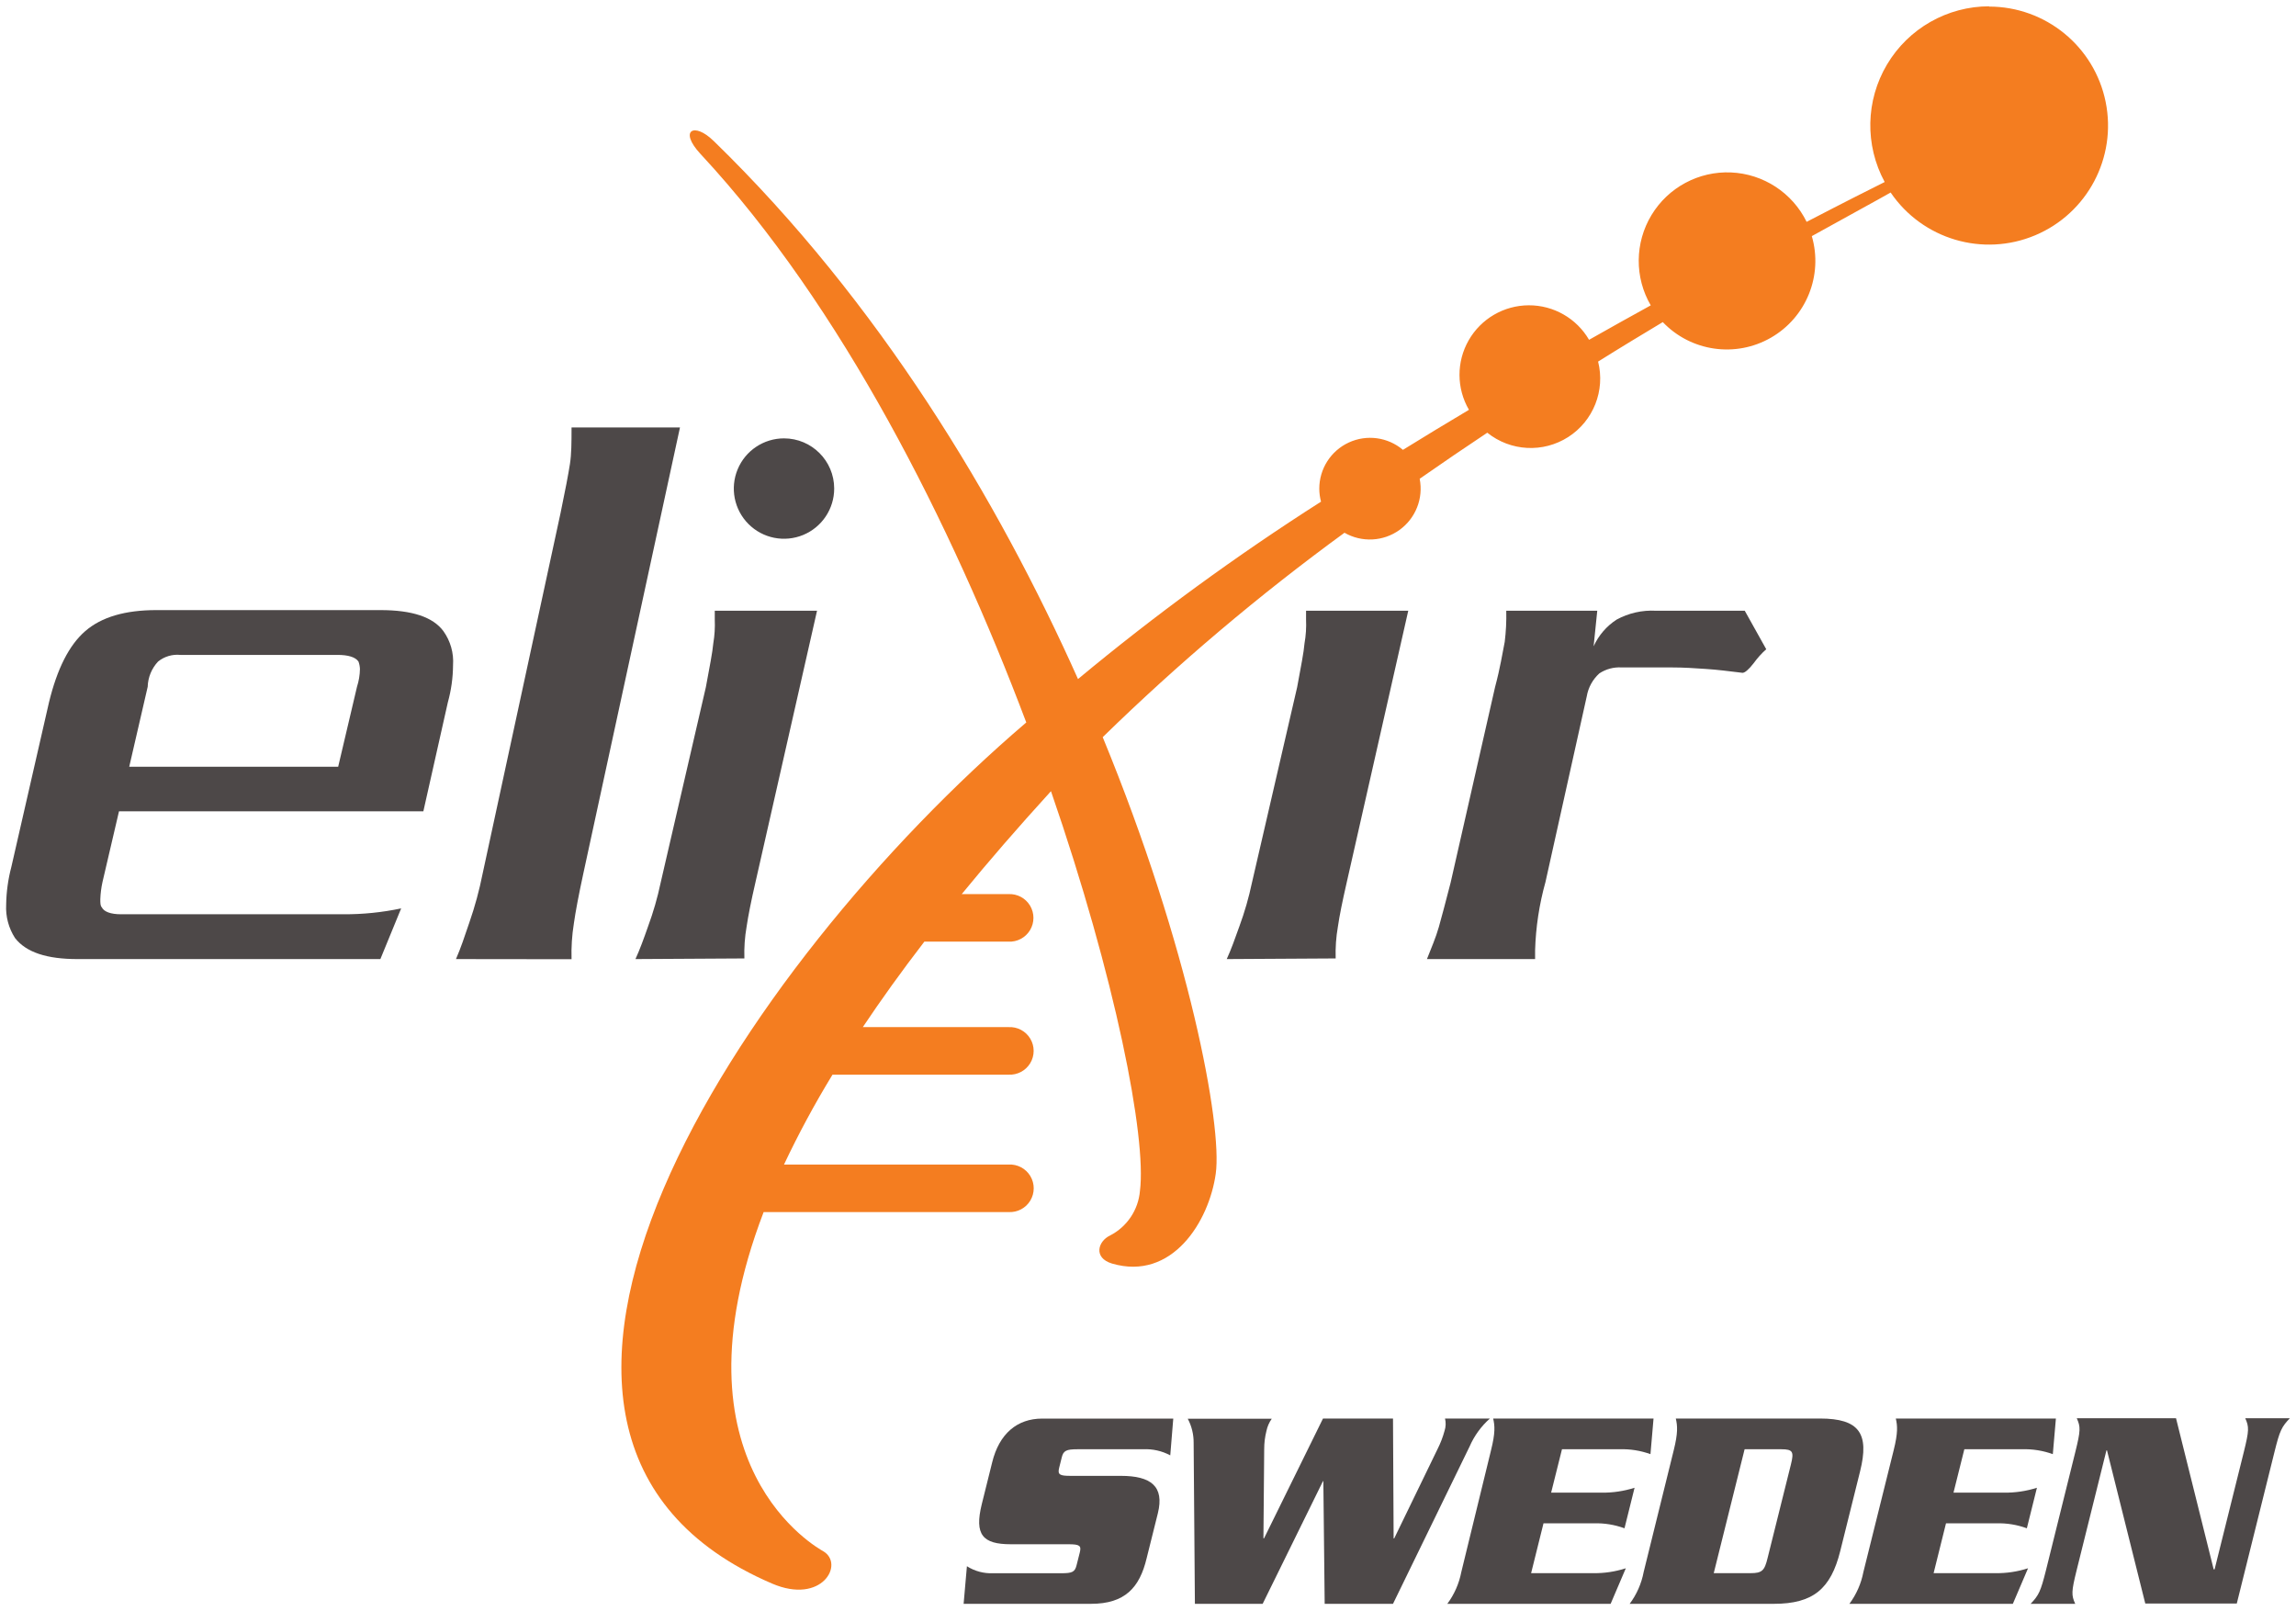
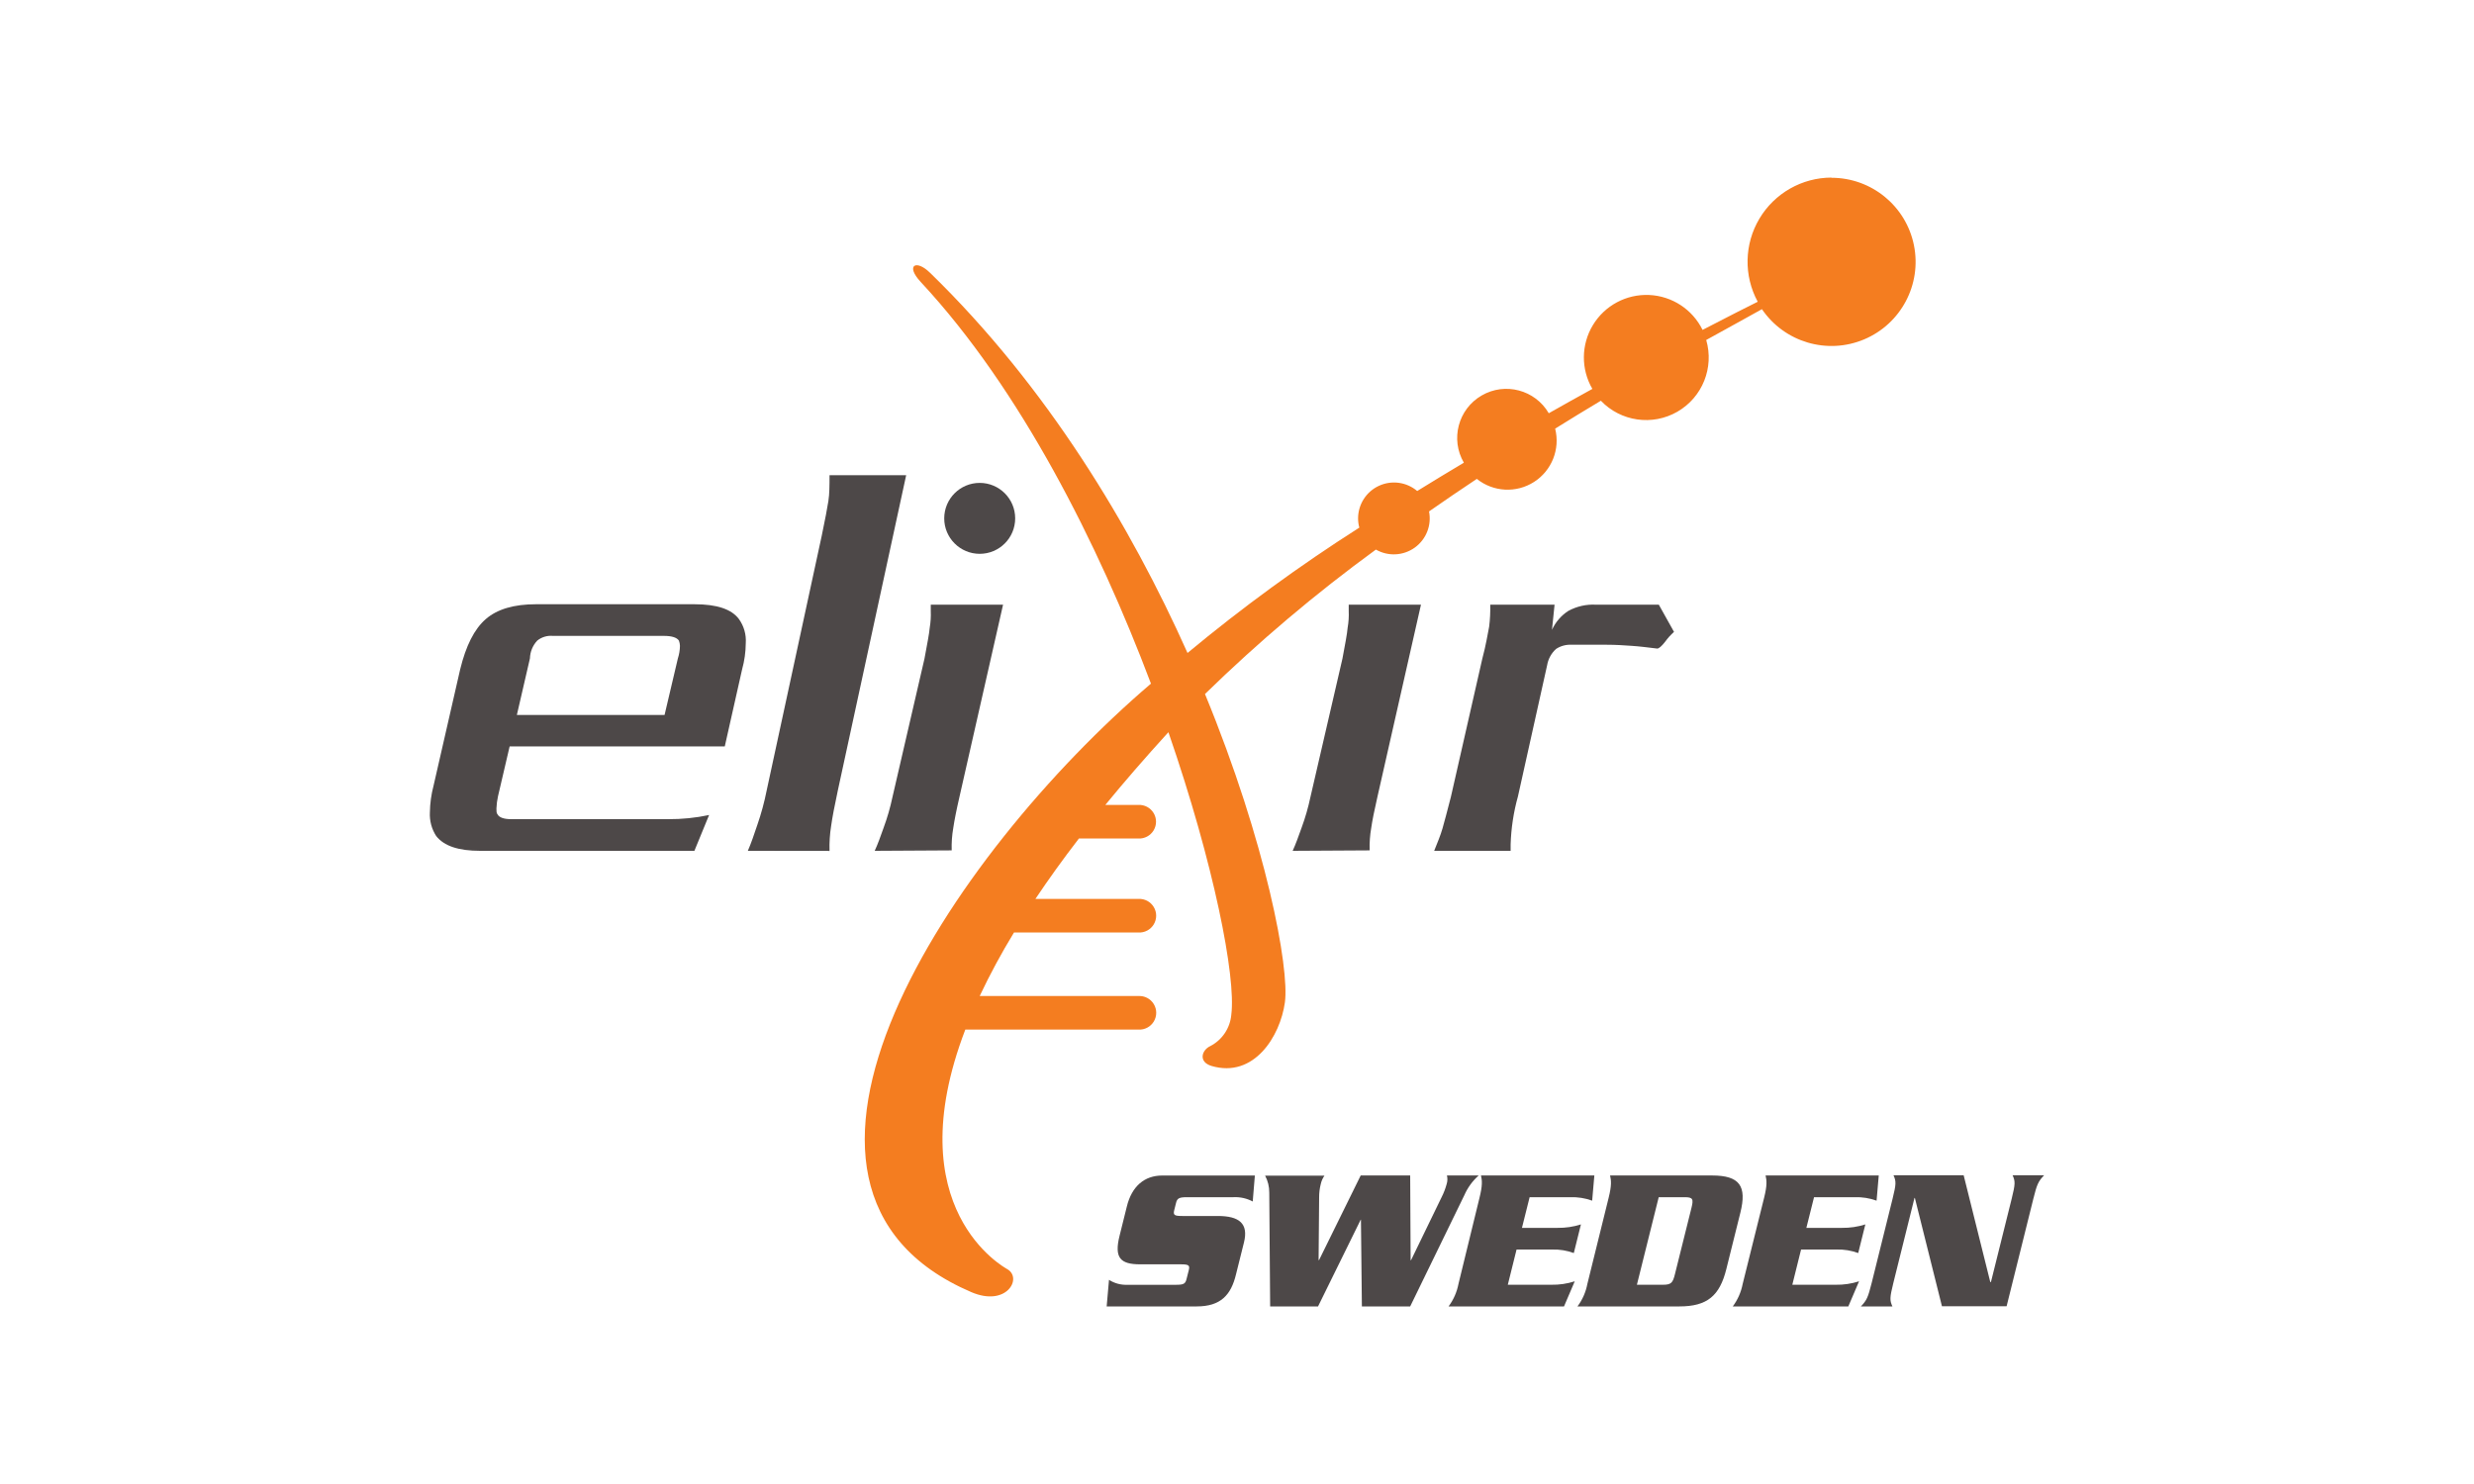
- <svg xmlns="http://www.w3.org/2000/svg" width="328px" height="230px" viewBox="0 0 328 230" version="1.1">
-   <defs />
-   <g id="Page-1" stroke="none" stroke-width="1" fill="none" fill-rule="evenodd">
-     <g id="Nodes">
-       <path d="M90.78,137 C91.41,135.62 91.95,134.14 92.58,132.34 C93.331,130.303 93.932,128.214 94.38,126.09 L100.84,98.15 C101.37,95.29 101.79,93.15 101.9,91.9 C102.089,90.78 102.159,89.644 102.11,88.51 L102.11,87.24 L116.72,87.24 L107.93,126 C107.29,128.76 106.88,130.87 106.66,132.36 C106.397,133.862 106.29,135.386 106.34,136.91 L90.78,137 Z" id="Shape" fill="#4D4848" />
-       <path d="M284.18,0.9 C278.189,0.902 272.642,4.057 269.578,9.205 C266.514,14.353 266.386,20.733 269.24,26 C267.55,26.84 263.61,28.82 258.09,31.69 C256.053,27.541 251.913,24.834 247.295,24.633 C242.677,24.431 238.317,26.767 235.926,30.723 C233.535,34.679 233.494,39.625 235.82,43.62 C232.98,45.18 230.03,46.83 227.01,48.54 C225.224,45.475 221.938,43.595 218.39,43.61 C214.842,43.624 211.571,45.53 209.81,48.61 C208.048,51.689 208.064,55.475 209.85,58.54 C206.723,60.4 203.58,62.307 200.42,64.26 C198.262,62.434 195.241,62.026 192.676,63.215 C190.112,64.404 188.471,66.973 188.47,69.8 C188.47,70.428 188.554,71.054 188.72,71.66 C176.627,79.371 165.031,87.834 154,97 C142.52,71.32 125.59,43.13 102,20.18 L101.93,20.12 C99.17,17.4 96.93,18.6 100.06,21.98 L100.18,22.11 C120.18,43.64 135.9,74.79 146.61,103.2 C105.98,137.89 61.19,205.11 110.28,226.2 C117.43,229.28 120.68,223.4 117.61,221.59 C117.06,221.26 95.19,209.45 109.09,173.14 L144.09,173.14 C145.347,173.208 146.539,172.576 147.188,171.498 C147.837,170.419 147.837,169.071 147.188,167.992 C146.539,166.914 145.347,166.282 144.09,166.35 L112,166.35 C114.08,161.95 116.393,157.664 118.93,153.51 L144.08,153.51 C145.337,153.578 146.529,152.946 147.178,151.868 C147.827,150.789 147.827,149.441 147.178,148.362 C146.529,147.284 145.337,146.652 144.08,146.72 L123.26,146.72 C125.86,142.83 128.77,138.77 132.05,134.51 L144.05,134.51 C145.307,134.578 146.499,133.946 147.148,132.868 C147.797,131.789 147.797,130.441 147.148,129.362 C146.499,128.284 145.307,127.652 144.05,127.72 L137.39,127.72 C141.19,123.08 145.39,118.23 150.02,113.15 L150.14,113.02 C159.37,139.74 163.82,162.52 162.85,170.11 C162.621,172.833 161.003,175.245 158.57,176.49 C156.86,177.3 156.15,179.67 158.85,180.49 C167.44,183.02 172.73,174.49 173.68,167.64 C174.63,160.79 169.94,135.45 157.53,105.3 C168.332,94.755 179.874,84.996 192.07,76.1 C194.539,77.52 197.61,77.365 199.923,75.704 C202.237,74.043 203.366,71.183 202.81,68.39 C206.05,66.13 209.28,63.93 212.47,61.81 C215.794,64.479 220.452,64.726 224.039,62.423 C227.627,60.121 229.342,55.784 228.3,51.65 C231.49,49.65 234.58,47.79 237.54,46.01 C241.568,50.225 247.955,51.141 253.006,48.228 C258.056,45.315 260.462,39.327 258.83,33.73 C264.23,30.73 268.17,28.6 270.09,27.5 C274.642,34.193 283.28,36.748 290.741,33.609 C298.201,30.47 302.413,22.507 300.811,14.573 C299.208,6.64 292.234,0.937 284.14,0.94 L284.18,0.9 Z" id="Shape" fill="#F47D20" />
-       <path d="M54.34,137 L11.05,137 C6.71,137 3.75,136.05 2.15,134 C1.236,132.586 0.792,130.921 0.88,129.24 C0.907,127.417 1.155,125.603 1.62,123.84 L7,100.32 C8.16,95.56 9.85,92.17 12.18,90.15 C14.51,88.13 17.9,87.15 22.34,87.15 L54.34,87.15 C58.9,87.15 61.86,88.15 63.34,90.15 C64.355,91.566 64.843,93.292 64.72,95.03 C64.707,96.818 64.458,98.597 63.98,100.32 L60.48,115.89 L17,115.89 L14.64,126 C14.465,126.803 14.361,127.619 14.33,128.44 C14.33,128.97 14.33,129.39 14.54,129.6 C14.85,130.24 15.81,130.6 17.3,130.6 L49.05,130.6 C51.825,130.617 54.595,130.335 57.31,129.76 L54.34,137 Z M51,98.1 C51.265,97.279 51.407,96.423 51.42,95.56 C51.408,95.198 51.337,94.839 51.21,94.5 C50.78,93.86 49.73,93.55 48.21,93.55 L25.76,93.55 C24.616,93.437 23.474,93.778 22.58,94.5 C21.664,95.479 21.138,96.76 21.1,98.1 L18.46,109.53 L48.31,109.53 L51,98.1 Z" id="Shape" fill="#4D4848" />
-       <path d="M65.14,137 C65.81,135.46 66.37,133.8 67.05,131.78 C67.845,129.494 68.48,127.155 68.95,124.78 L80.08,73.28 C80.75,70.07 81.2,67.7 81.42,66.28 C81.64,64.86 81.65,63.2 81.65,61.06 L97.14,61.06 L83.33,124.79 C82.663,127.877 82.213,130.253 81.98,131.92 C81.71,133.606 81.599,135.313 81.65,137.02 L65.14,137 Z" id="Shape" fill="#4D4848" />
-       <path d="M243.75,95.56 C242.16,95.45 240.58,95.34 238.75,95.34 L231.65,95.34 C230.529,95.273 229.417,95.571 228.48,96.19 C227.529,97.051 226.895,98.206 226.68,99.47 L220.78,126 C219.894,129.175 219.397,132.445 219.3,135.74 L219.3,137 L203.85,137 C204.48,135.41 205.12,133.92 205.54,132.45 C205.96,130.98 206.49,128.95 207.23,126.09 L213.58,98.15 C214.32,95.39 214.64,93.28 214.96,91.69 C215.143,90.214 215.217,88.727 215.18,87.24 L228.18,87.24 L227.66,92.32 C228.369,90.764 229.507,89.443 230.94,88.51 C232.656,87.574 234.598,87.134 236.55,87.24 L249.25,87.24 L252.32,92.74 C251.648,93.339 251.045,94.009 250.52,94.74 C249.78,95.69 249.25,96.11 248.93,96.11 C247,95.88 245.34,95.66 243.75,95.56 L243.75,95.56 Z" id="Shape" fill="#4D4848" />
-       <path d="M175.25,137 C175.88,135.62 176.41,134.14 177.05,132.34 C177.801,130.303 178.402,128.214 178.85,126.09 L185.31,98.15 C185.84,95.29 186.26,93.15 186.36,91.9 C186.558,90.782 186.631,89.645 186.58,88.51 L186.58,87.24 L201.18,87.24 L192.4,126 C191.77,128.76 191.34,130.87 191.13,132.36 C190.867,133.862 190.76,135.386 190.81,136.91 L175.25,137 Z" id="Shape" fill="#4D4848" />
-       <path d="M119.17,69.79 C119.17,72.691 117.422,75.306 114.742,76.415 C112.061,77.524 108.976,76.909 106.927,74.856 C104.877,72.804 104.266,69.718 105.379,67.039 C106.492,64.36 109.109,62.616 112.01,62.62 C115.966,62.626 119.17,65.834 119.17,69.79 L119.17,69.79 Z" id="Shape" fill="#4D4848" />
-       <path d="M167.18,207.89 C165.989,207.254 164.648,206.953 163.3,207.02 L153.91,207.02 C152.34,207.02 151.91,207.22 151.68,208.18 L151.31,209.66 C151.06,210.66 151.39,210.82 152.96,210.82 L160.12,210.82 C164.42,210.82 166.36,212.31 165.41,216.16 L163.8,222.61 C162.8,226.79 160.7,229.1 155.86,229.1 L137.66,229.1 L138.13,223.73 C139.239,224.435 140.537,224.784 141.85,224.73 L151.61,224.73 C153.18,224.73 153.56,224.56 153.8,223.57 L154.26,221.75 C154.49,220.8 154.26,220.59 152.64,220.59 L144.41,220.59 C140.41,220.59 139.16,219.27 140.26,214.84 L141.73,208.93 C142.73,204.79 145.32,202.64 148.88,202.64 L167.61,202.64 L167.18,207.89 Z" id="Shape" fill="#4D4848" />
-       <path d="M189.05,211.57 L189,211.57 L180.38,229.1 L170.7,229.1 L170.52,206.1 C170.531,204.901 170.242,203.719 169.68,202.66 L181.68,202.66 C181.31,203.182 181.052,203.774 180.92,204.4 C180.705,205.253 180.597,206.13 180.6,207.01 L180.49,219.74 L180.58,219.74 L189,202.63 L199,202.63 L199.09,219.76 L199.17,219.76 L205.37,206.98 C205.792,206.147 206.127,205.272 206.37,204.37 C206.553,203.807 206.573,203.204 206.43,202.63 L212.84,202.63 C211.595,203.737 210.605,205.102 209.94,206.63 L199,229.1 L189.24,229.1 L189.05,211.57 Z" id="Shape" fill="#4D4848" />
-       <path d="M227.54,224.72 C229.141,224.749 230.736,224.513 232.26,224.02 L230.09,229.1 L206.76,229.1 C207.76,227.753 208.444,226.198 208.76,224.55 L213,207.18 C213.63,204.66 213.55,203.67 213.31,202.63 L236.22,202.63 L235.78,207.72 C234.368,207.209 232.871,206.971 231.37,207.02 L223.14,207.02 L221.59,213.22 L228.79,213.22 C230.391,213.242 231.985,213.006 233.51,212.52 L232.07,218.31 C230.672,217.798 229.189,217.557 227.7,217.6 L220.5,217.6 L218.73,224.72 L227.54,224.72 Z" id="Shape" fill="#4D4848" />
-       <path d="M239.1,207.18 C239.73,204.66 239.64,203.67 239.4,202.63 L260,202.63 C265.62,202.63 267.07,204.78 265.73,210.16 L262.89,221.57 C261.55,226.95 259.03,229.1 253.41,229.1 L232.81,229.1 C233.815,227.756 234.499,226.199 234.81,224.55 L239.1,207.18 Z M244.82,224.72 L250.08,224.72 C251.73,224.72 252.08,224.35 252.51,222.57 L255.85,209.17 C256.29,207.39 256.14,207.02 254.48,207.02 L249.23,207.02 L244.82,224.72 Z" id="Shape" fill="#4D4848" />
-       <path d="M285,224.72 C286.601,224.749 288.196,224.513 289.72,224.02 L287.55,229.1 L264.2,229.1 C265.2,227.753 265.884,226.198 266.2,224.55 L270.52,207.18 C271.15,204.66 271.07,203.67 270.83,202.63 L293.7,202.63 L293.26,207.72 C291.848,207.209 290.351,206.971 288.85,207.02 L280.62,207.02 L279.07,213.22 L286.27,213.22 C287.871,213.242 289.465,213.006 290.99,212.52 L289.55,218.31 C288.152,217.798 286.669,217.557 285.18,217.6 L278,217.6 L276.23,224.72 L285,224.72 Z" id="Shape" fill="#4D4848" />
-       <path d="M301,207.18 L300.92,207.18 L296.65,224.35 C295.91,227.35 295.9,227.86 296.46,229.1 L290.09,229.1 C291.27,227.86 291.52,227.32 292.27,224.35 L296.49,207.35 C297.23,204.35 297.24,203.83 296.68,202.59 L310.86,202.59 L316.24,224.18 L316.37,224.18 L320.56,207.35 C321.3,204.35 321.31,203.83 320.75,202.59 L327.12,202.59 C325.94,203.83 325.68,204.37 324.94,207.35 L319.54,229.06 L306.47,229.06 L301,207.18 Z" id="Shape" fill="#4D4848" />
-     </g>
+ <svg xmlns="http://www.w3.org/2000/svg" width="500" height="300" viewBox="0 100 500 300">
+   <defs>
+     <style>.cls-1{fill:#4d4848;}.cls-2{fill:#f47d20;}</style>
+   </defs>
+   <g id="Nodes">
+     <path class="cls-1" d="M176.78,272c.63-1.38,1.17-2.86,1.8-4.66a44.79,44.79,0,0,0,1.8-6.25l6.46-27.94c.53-2.86.95-5,1.06-6.25a16.19,16.19,0,0,0,.21-3.39v-1.27h14.61L193.93,261c-.64,2.76-1.05,4.87-1.27,6.36a22.21,22.21,0,0,0-.32,4.55Z" />
+     <path class="cls-2" d="M370.18,135.9A17,17,0,0,0,355.24,161c-1.69.84-5.63,2.82-11.15,5.69a12.64,12.64,0,1,0-22.27,11.93c-2.84,1.56-5.79,3.21-8.81,4.92a9.93,9.93,0,0,0-17.16,10q-4.69,2.79-9.43,5.72a7.26,7.26,0,0,0-11.95,5.54,7.08,7.08,0,0,0,.25,1.86A342.1,342.1,0,0,0,240,232c-11.48-25.68-28.41-53.87-52-76.82l-.07-.06c-2.76-2.72-5-1.52-1.87,1.86l.12.13c20,21.53,35.72,52.68,46.43,81.09-40.63,34.69-85.42,101.91-36.33,123,7.15,3.08,10.4-2.8,7.33-4.61-.55-.33-22.42-12.14-8.52-48.45h35a3.4,3.4,0,1,0,0-6.79H198a136.82,136.82,0,0,1,6.93-12.84h25.15a3.4,3.4,0,1,0,0-6.79H209.26c2.6-3.89,5.51-7.95,8.79-12.21h12a3.4,3.4,0,1,0,0-6.79h-6.66c3.8-4.64,8-9.49,12.63-14.57l.12-.13c9.23,26.72,13.68,49.5,12.71,57.09a7.91,7.91,0,0,1-4.28,6.38c-1.71.81-2.42,3.18.28,4,8.59,2.53,13.88-6,14.83-12.85s-3.74-32.19-16.15-62.34a316.22,316.22,0,0,1,34.54-29.2,7.26,7.26,0,0,0,10.74-7.71c3.24-2.26,6.47-4.46,9.66-6.58a9.92,9.92,0,0,0,15.83-10.16c3.19-2,6.28-3.86,9.24-5.64a12.65,12.65,0,0,0,21.29-12.28c5.4-3,9.34-5.13,11.26-6.23a17,17,0,1,0,14.05-26.56Z" />
+     <path class="cls-1" d="M140.34,272H97.05c-4.34,0-7.3-.95-8.9-3a8,8,0,0,1-1.27-4.76,22.47,22.47,0,0,1,.74-5.4L93,235.32c1.16-4.76,2.85-8.15,5.18-10.17s5.72-3,10.16-3h32c4.56,0,7.52,1,9,3a7.47,7.47,0,0,1,1.38,4.88,20.37,20.37,0,0,1-.74,5.29l-3.5,15.57H103L100.64,261a13.87,13.87,0,0,0-.31,2.44c0,.53,0,.95.21,1.16.31.64,1.27,1,2.76,1h31.75a38.76,38.76,0,0,0,8.26-.84ZM137,233.1a8.71,8.71,0,0,0,.42-2.54,3.32,3.32,0,0,0-.21-1.06c-.43-.64-1.48-.95-3-.95H111.76a4.38,4.38,0,0,0-3.18.95,5.5,5.5,0,0,0-1.48,3.6l-2.64,11.43h29.85Z" />
+     <path class="cls-1" d="M151.14,272c.67-1.54,1.23-3.2,1.91-5.22a52.12,52.12,0,0,0,1.9-7l11.13-51.5c.67-3.21,1.12-5.58,1.34-7s.23-3.08.23-5.22h15.49l-13.81,63.73q-1,4.63-1.35,7.13a27.12,27.12,0,0,0-.33,5.1Z" />
+     <path class="cls-1" d="M329.75,230.56c-1.59-.11-3.17-.22-5-.22h-7.1a5.19,5.19,0,0,0-3.17.85,5.72,5.72,0,0,0-1.8,3.28L306.78,261a40.68,40.68,0,0,0-1.48,9.74V272H289.85c.63-1.59,1.27-3.08,1.69-4.55s.95-3.5,1.69-6.36l6.35-27.94c.74-2.76,1.06-4.87,1.38-6.46a30.15,30.15,0,0,0,.22-4.45h13l-.52,5.08a9,9,0,0,1,3.28-3.81,10.52,10.52,0,0,1,5.61-1.27h12.7l3.07,5.5a12.26,12.26,0,0,0-1.8,2c-.74.95-1.27,1.37-1.59,1.37C333,230.88,331.34,230.66,329.75,230.56Z" />
+     <path class="cls-1" d="M261.25,272c.63-1.38,1.16-2.86,1.8-4.66a44.79,44.79,0,0,0,1.8-6.25l6.46-27.94c.53-2.86.95-5,1.05-6.25a15.47,15.47,0,0,0,.22-3.39v-1.27h14.6L278.4,261c-.63,2.76-1.06,4.87-1.27,6.36a22.21,22.21,0,0,0-.32,4.55Z" />
+     <path class="cls-1" d="M205.17,204.79a7.17,7.17,0,1,1-7.16-7.17A7.17,7.17,0,0,1,205.17,204.79Z" />
+     <path class="cls-1" d="M253.18,342.89a7.45,7.45,0,0,0-3.88-.87h-9.39c-1.57,0-2,.2-2.23,1.16l-.37,1.48c-.25,1,.08,1.16,1.65,1.16h7.16c4.3,0,6.24,1.49,5.29,5.34l-1.61,6.45c-1,4.18-3.1,6.49-7.94,6.49h-18.2l.47-5.37a6.44,6.44,0,0,0,3.72,1h9.76c1.57,0,1.95-.17,2.19-1.16l.46-1.82c.23-.95,0-1.16-1.62-1.16h-8.23c-4,0-5.25-1.32-4.15-5.75l1.47-5.91c1-4.14,3.59-6.29,7.15-6.29h18.73Z" />
+     <path class="cls-1" d="M275.05,346.57H275l-8.62,17.53H256.7l-.18-23a7.19,7.19,0,0,0-.84-3.44h12a4.67,4.67,0,0,0-.76,1.74,10.52,10.52,0,0,0-.32,2.61l-.11,12.73h.09L275,337.63H285l.09,17.13h.08l6.2-12.78a13.59,13.59,0,0,0,1-2.61,3.16,3.16,0,0,0,.06-1.74h6.41a11.5,11.5,0,0,0-2.9,4L285,364.1h-9.76Z" />
+     <path class="cls-1" d="M313.54,359.72a14.47,14.47,0,0,0,4.72-.7l-2.17,5.08H292.76a11.16,11.16,0,0,0,2-4.55L299,342.18c.63-2.52.55-3.51.31-4.55h22.91l-.44,5.09a11.82,11.82,0,0,0-4.41-.7h-8.23l-1.55,6.2h7.2a14.87,14.87,0,0,0,4.72-.7l-1.44,5.79a11.72,11.72,0,0,0-4.37-.71h-7.2l-1.77,7.12Z" />
+     <path class="cls-1" d="M325.1,342.18c.63-2.52.54-3.51.3-4.55H346c5.62,0,7.07,2.15,5.73,7.53l-2.84,11.41c-1.34,5.38-3.86,7.53-9.48,7.53H318.81a11,11,0,0,0,2-4.55Zm5.72,17.54h5.26c1.65,0,2-.37,2.43-2.15l3.34-13.4c.44-1.78.29-2.15-1.37-2.15h-5.25Z" />
+     <path class="cls-1" d="M371,359.72a14.47,14.47,0,0,0,4.72-.7l-2.17,5.08H350.2a11.16,11.16,0,0,0,2-4.55l4.32-17.37c.63-2.52.55-3.51.31-4.55H379.7l-.44,5.09a11.82,11.82,0,0,0-4.41-.7h-8.23l-1.55,6.2h7.2a14.87,14.87,0,0,0,4.72-.7l-1.44,5.79a11.72,11.72,0,0,0-4.37-.71H364l-1.77,7.12Z" />
+     <path class="cls-1" d="M387,342.18h-.08l-4.27,17.17c-.74,3-.75,3.51-.19,4.75h-6.37c1.18-1.24,1.43-1.78,2.18-4.75l4.22-17c.74-3,.75-3.52.19-4.76h14.18l5.38,21.59h.13l4.19-16.83c.74-3,.75-3.52.19-4.76h6.37c-1.18,1.24-1.44,1.78-2.18,4.76l-5.4,21.71H392.47Z" />
  </g>
</svg>
